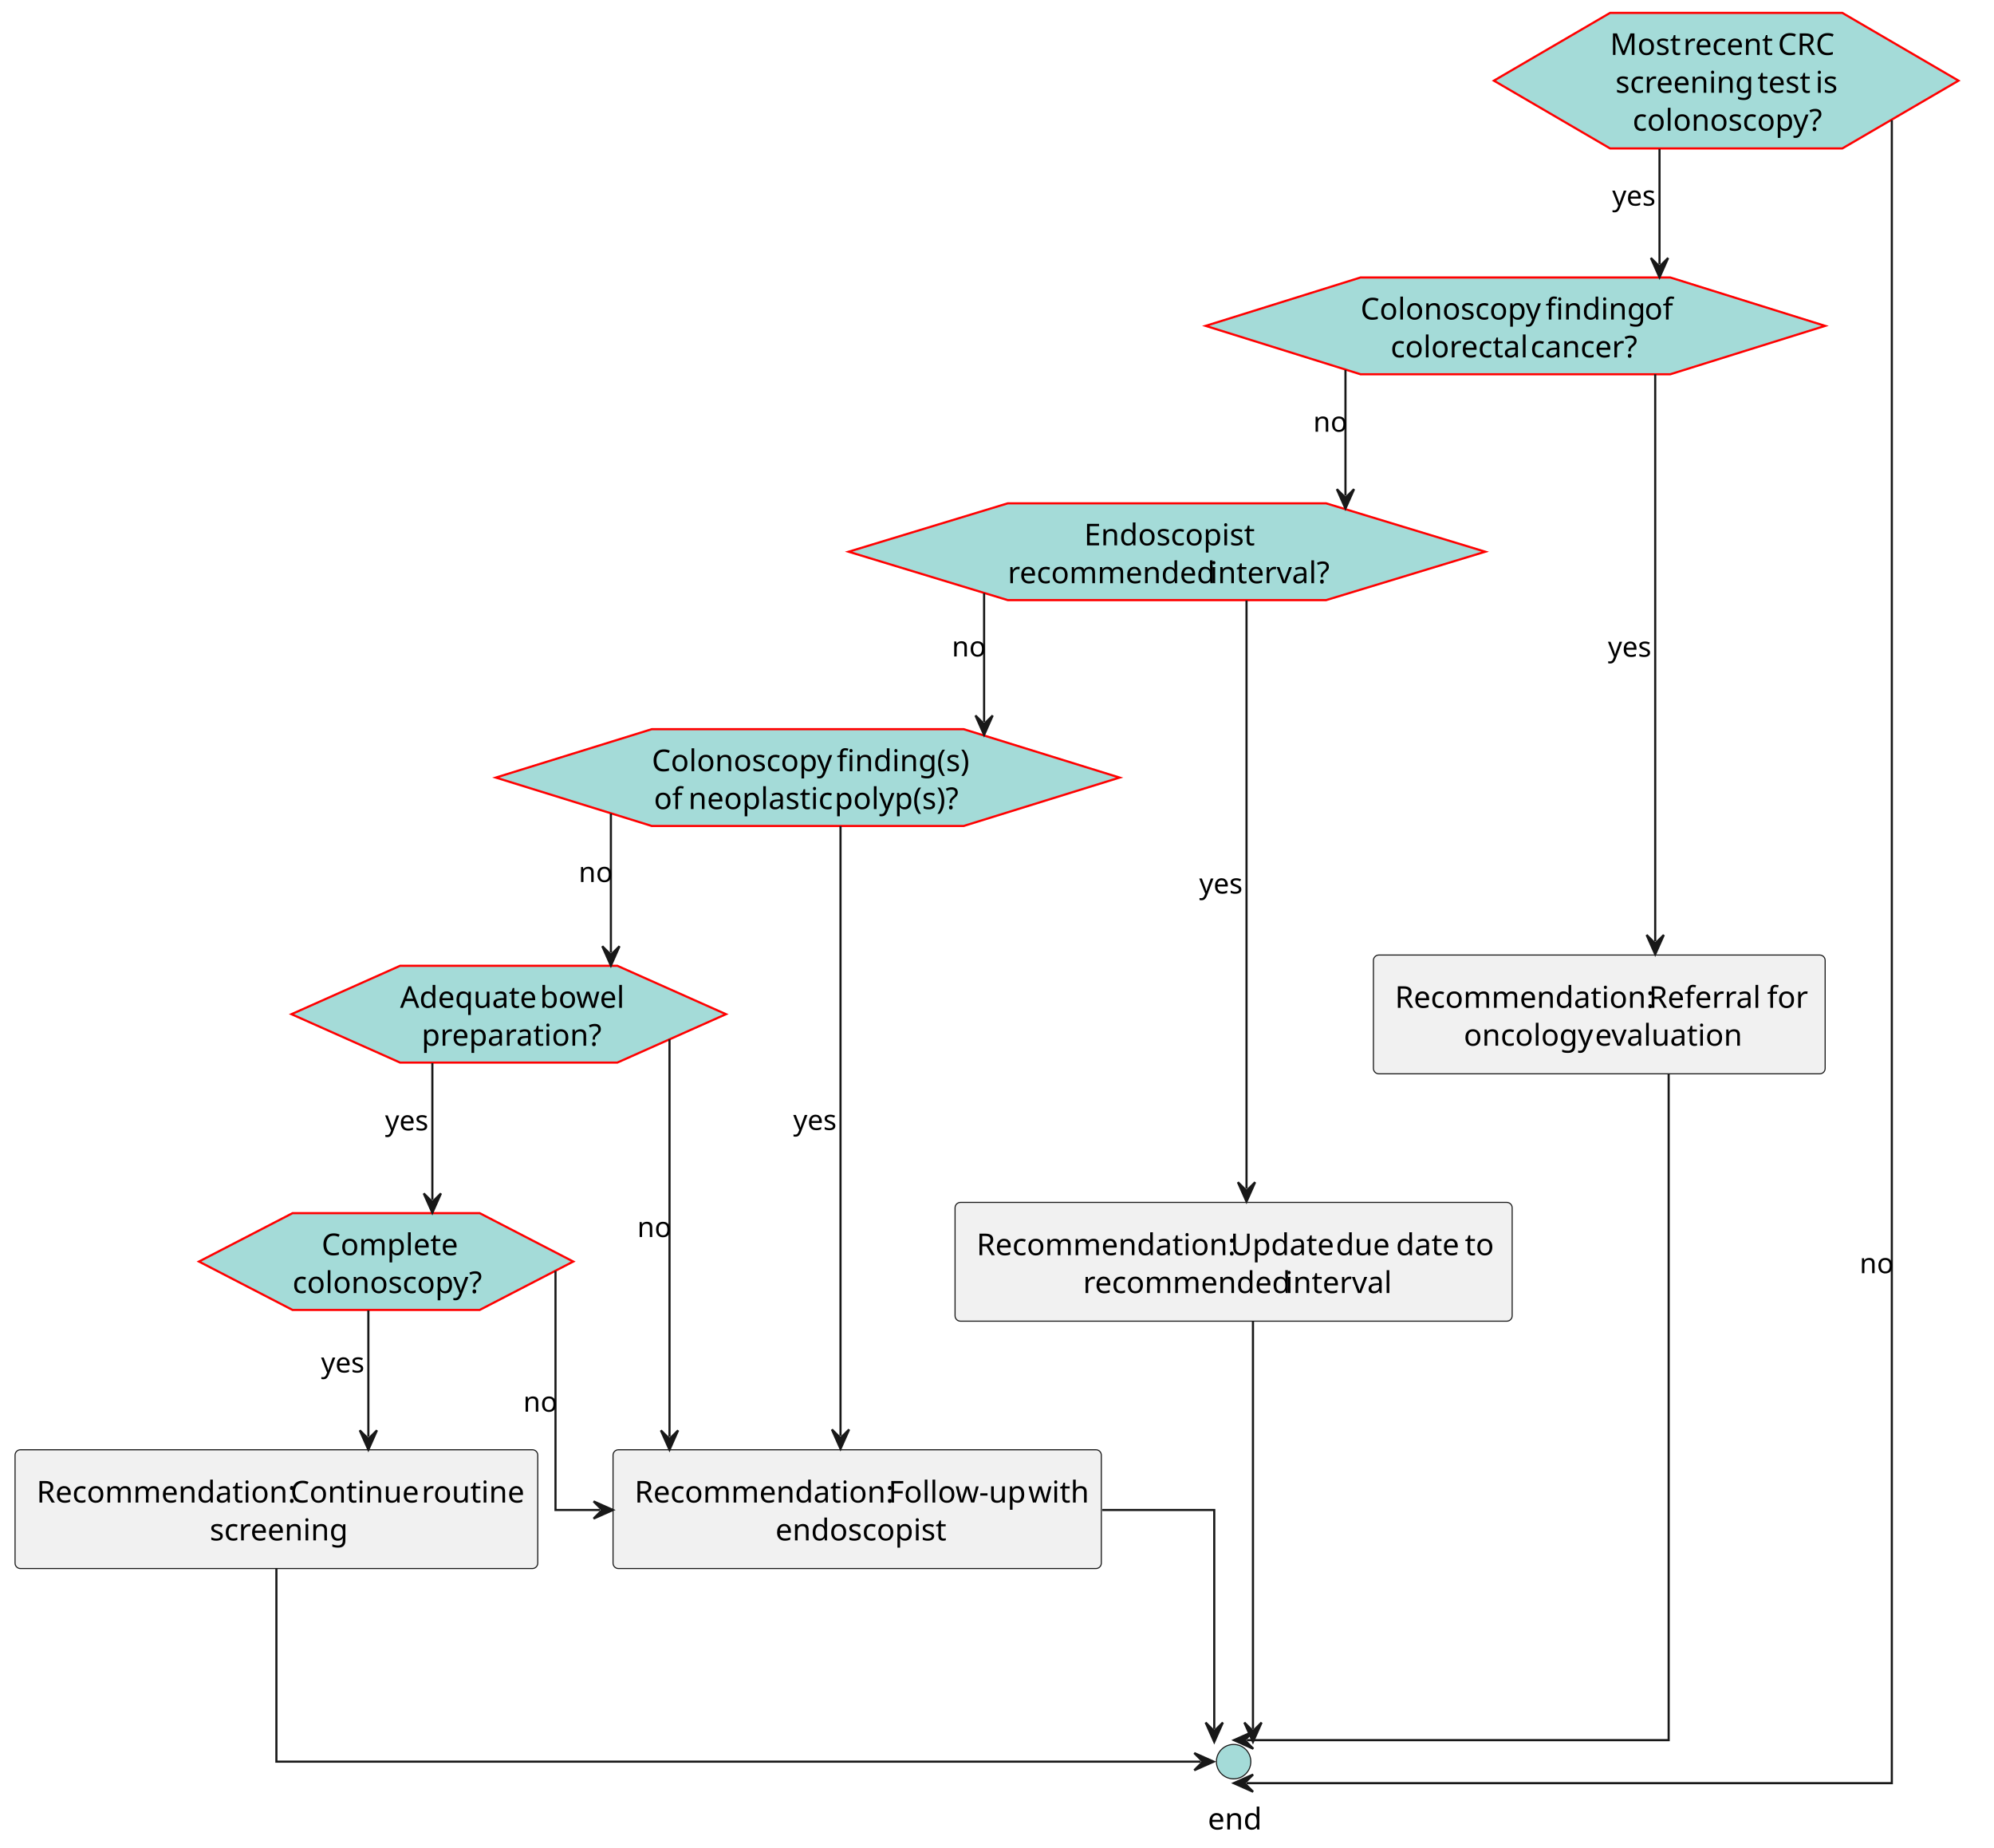
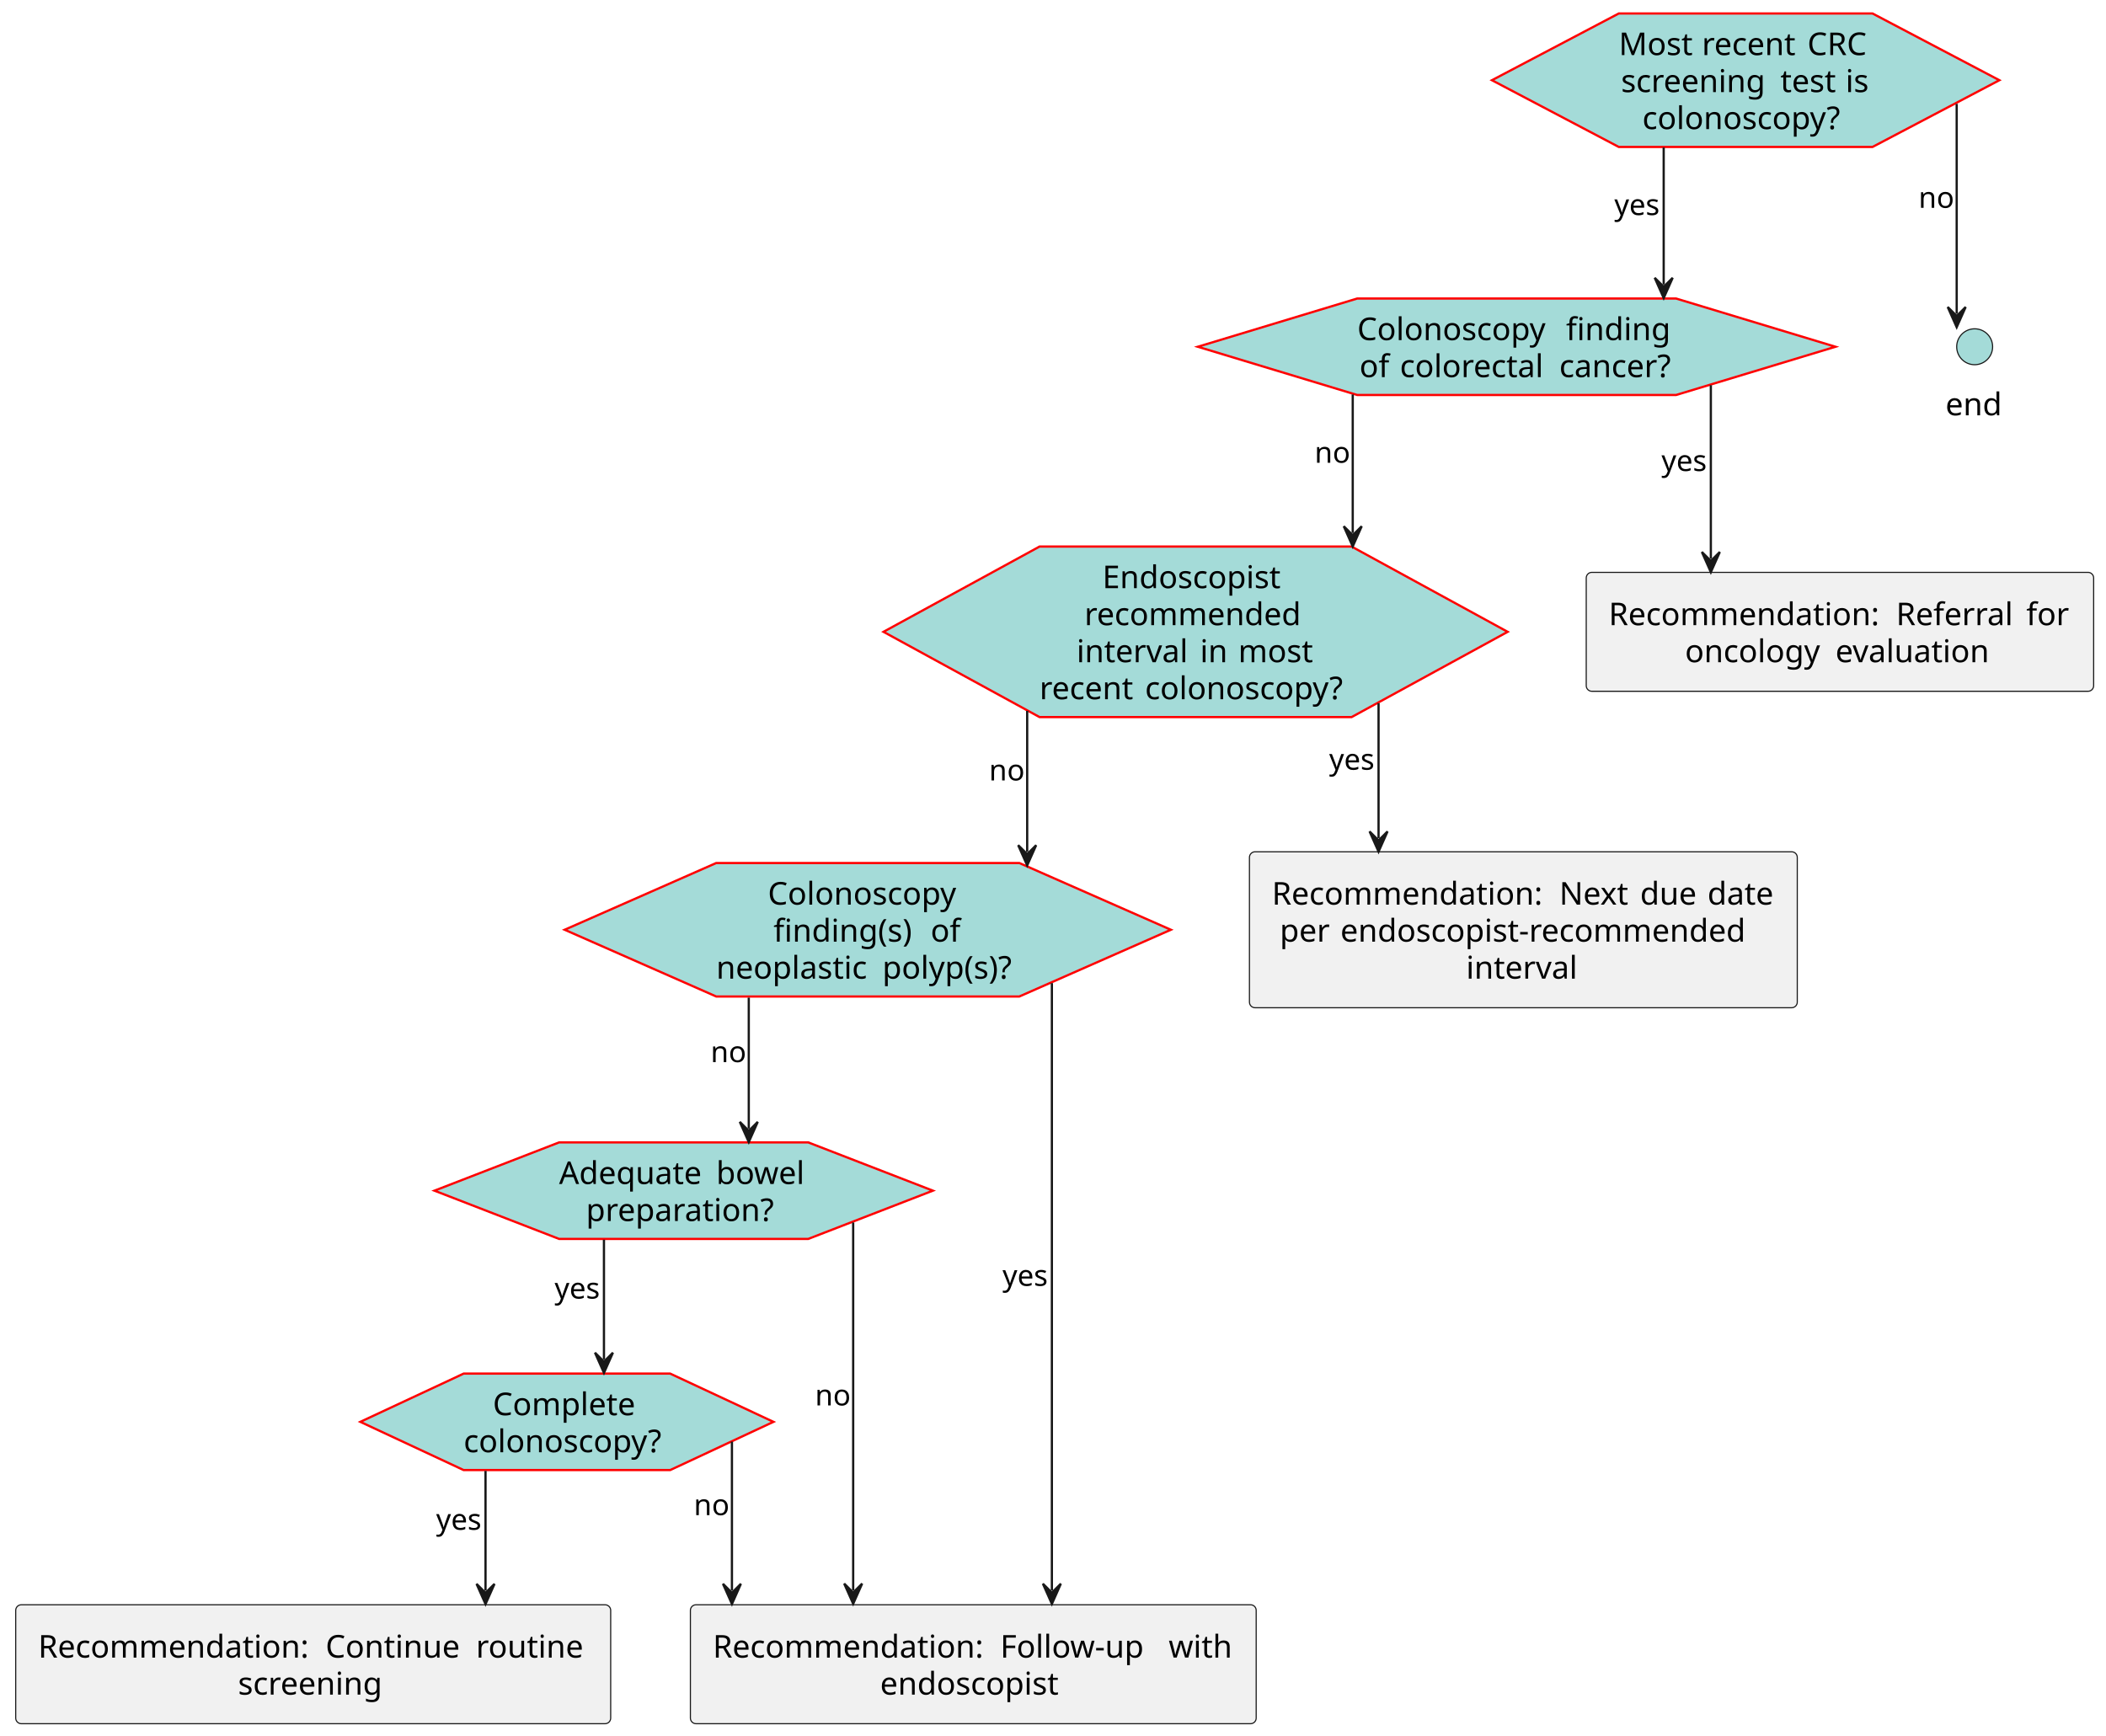
- <svg xmlns="http://www.w3.org/2000/svg" xmlns:xlink="http://www.w3.org/1999/xlink" contentStyleType="text/css" height="859px" preserveAspectRatio="none" style="width:927px;height:859px;background:#FFFFFF;" version="1.1" viewBox="0 0 927 859" width="927px" zoomAndPan="magnify">
+ <svg xmlns="http://www.w3.org/2000/svg" xmlns:xlink="http://www.w3.org/1999/xlink" contentStyleType="text/css" height="773px" preserveAspectRatio="none" style="width:938px;height:773px;background:#FFFFFF;" version="1.1" viewBox="0 0 938 773" width="938px" zoomAndPan="magnify">
  <defs />
  <g>
    <g id="elem_eve_lastTestColonoscopy">
      <a href="#eve-lastTestColonoscopy" target="_top" title="#eve-lastTestColonoscopy" xlink:actuate="onRequest" xlink:href="#eve-lastTestColonoscopy" xlink:show="new" xlink:title="#eve-lastTestColonoscopy" xlink:type="simple">
-         <polygon fill="#A4DBD8" points="910.5,37.5,856.5,6,748.5,6,694.5,37.5,748.5,69,856.5,69,910.5,37.5" style="stroke:#FF0000;stroke-width:1.0;" />
-         <text fill="#000000" font-family="sans-serif" font-size="14" lengthAdjust="spacing" textLength="30" x="748.5" y="25.533">Most</text>
-         <text fill="#000000" font-family="sans-serif" font-size="14" lengthAdjust="spacing" textLength="4" x="778.5" y="25.533"> </text>
-         <text fill="#000000" font-family="sans-serif" font-size="14" lengthAdjust="spacing" textLength="40" x="782.5" y="25.533">recent</text>
-         <text fill="#000000" font-family="sans-serif" font-size="14" lengthAdjust="spacing" textLength="4" x="822.5" y="25.533"> </text>
-         <text fill="#000000" font-family="sans-serif" font-size="14" lengthAdjust="spacing" textLength="30" x="826.5" y="25.533">CRC</text>
-         <text fill="#000000" font-family="sans-serif" font-size="14" lengthAdjust="spacing" textLength="62" x="751" y="43.143">screening</text>
-         <text fill="#000000" font-family="sans-serif" font-size="14" lengthAdjust="spacing" textLength="4" x="813" y="43.143"> </text>
-         <text fill="#000000" font-family="sans-serif" font-size="14" lengthAdjust="spacing" textLength="23" x="817" y="43.143">test</text>
-         <text fill="#000000" font-family="sans-serif" font-size="14" lengthAdjust="spacing" textLength="4" x="840" y="43.143"> </text>
-         <text fill="#000000" font-family="sans-serif" font-size="14" lengthAdjust="spacing" textLength="10" x="844" y="43.143">is</text>
-         <text fill="#000000" font-family="sans-serif" font-size="14" lengthAdjust="spacing" textLength="87" x="759" y="60.752">colonoscopy?</text>
+         <polygon fill="#A4DBD8" points="890.5,35.73,834,6,721,6,664.5,35.73,721,65.46,834,65.46,890.5,35.73" style="stroke:#FF0000;stroke-width:1.0;" />
+         <text fill="#000000" font-family="sans-serif" font-size="14" lengthAdjust="spacing" textLength="33" x="721" y="24.535">Most</text>
+         <text fill="#000000" font-family="sans-serif" font-size="14" lengthAdjust="spacing" textLength="4" x="754" y="24.535"> </text>
+         <text fill="#000000" font-family="sans-serif" font-size="14" lengthAdjust="spacing" textLength="43" x="758" y="24.535">recent</text>
+         <text fill="#000000" font-family="sans-serif" font-size="14" lengthAdjust="spacing" textLength="4" x="801" y="24.535"> </text>
+         <text fill="#000000" font-family="sans-serif" font-size="14" lengthAdjust="spacing" textLength="29" x="805" y="24.535">CRC</text>
+         <text fill="#000000" font-family="sans-serif" font-size="14" lengthAdjust="spacing" textLength="67" x="722" y="41.023">screening</text>
+         <text fill="#000000" font-family="sans-serif" font-size="14" lengthAdjust="spacing" textLength="4" x="789" y="41.023"> </text>
+         <text fill="#000000" font-family="sans-serif" font-size="14" lengthAdjust="spacing" textLength="25" x="793" y="41.023">test</text>
+         <text fill="#000000" font-family="sans-serif" font-size="14" lengthAdjust="spacing" textLength="4" x="818" y="41.023"> </text>
+         <text fill="#000000" font-family="sans-serif" font-size="14" lengthAdjust="spacing" textLength="11" x="822" y="41.023">is</text>
+         <text fill="#000000" font-family="sans-serif" font-size="14" lengthAdjust="spacing" textLength="92" x="731.5" y="57.512">colonoscopy?</text>
      </a>
    </g>
    <g id="elem_eve_colonoscopyFindingCRC">
      <a href="#eve-colonoscopyFindingCRC" target="_top" title="#eve-colonoscopyFindingCRC" xlink:actuate="onRequest" xlink:href="#eve-colonoscopyFindingCRC" xlink:show="new" xlink:title="#eve-colonoscopyFindingCRC" xlink:type="simple">
-         <polygon fill="#A4DBD8" points="848.5,151.5,776.5,129,632.5,129,560.5,151.5,632.5,174,776.5,174,848.5,151.5" style="stroke:#FF0000;stroke-width:1.0;" />
-         <text fill="#000000" font-family="sans-serif" font-size="14" lengthAdjust="spacing" textLength="82" x="632.5" y="148.533">Colonoscopy</text>
-         <text fill="#000000" font-family="sans-serif" font-size="14" lengthAdjust="spacing" textLength="4" x="714.5" y="148.533"> </text>
-         <text fill="#000000" font-family="sans-serif" font-size="14" lengthAdjust="spacing" textLength="42" x="718.5" y="148.533">finding</text>
-         <text fill="#000000" font-family="sans-serif" font-size="14" lengthAdjust="spacing" textLength="4" x="760.5" y="148.533"> </text>
-         <text fill="#000000" font-family="sans-serif" font-size="14" lengthAdjust="spacing" textLength="12" x="764.5" y="148.533">of</text>
-         <text fill="#000000" font-family="sans-serif" font-size="14" lengthAdjust="spacing" textLength="61" x="646.5" y="166.143">colorectal</text>
-         <text fill="#000000" font-family="sans-serif" font-size="14" lengthAdjust="spacing" textLength="4" x="707.5" y="166.143"> </text>
-         <text fill="#000000" font-family="sans-serif" font-size="14" lengthAdjust="spacing" textLength="51" x="711.5" y="166.143">cancer?</text>
+         <polygon fill="#A4DBD8" points="817.5,154.46,746.5,132.97,604.5,132.97,533.5,154.46,604.5,175.95,746.5,175.95,817.5,154.46" style="stroke:#FF0000;stroke-width:1.0;" />
+         <text fill="#000000" font-family="sans-serif" font-size="14" lengthAdjust="spacing" textLength="89" x="604.5" y="151.505">Colonoscopy</text>
+         <text fill="#000000" font-family="sans-serif" font-size="14" lengthAdjust="spacing" textLength="4" x="693.5" y="151.505"> </text>
+         <text fill="#000000" font-family="sans-serif" font-size="14" lengthAdjust="spacing" textLength="49" x="697.5" y="151.505">finding</text>
+         <text fill="#000000" font-family="sans-serif" font-size="14" lengthAdjust="spacing" textLength="14" x="605.5" y="167.993">of</text>
+         <text fill="#000000" font-family="sans-serif" font-size="14" lengthAdjust="spacing" textLength="4" x="619.5" y="167.993"> </text>
+         <text fill="#000000" font-family="sans-serif" font-size="14" lengthAdjust="spacing" textLength="67" x="623.5" y="167.993">colorectal</text>
+         <text fill="#000000" font-family="sans-serif" font-size="14" lengthAdjust="spacing" textLength="4" x="690.5" y="167.993"> </text>
+         <text fill="#000000" font-family="sans-serif" font-size="14" lengthAdjust="spacing" textLength="51" x="694.5" y="167.993">cancer?</text>
      </a>
    </g>
    <g id="elem_eve_recommendedInterval">
      <a href="#eve-recommendedInterval" target="_top" title="#eve-recommendedInterval" xlink:actuate="onRequest" xlink:href="#eve-recommendedInterval" xlink:show="new" xlink:title="#eve-recommendedInterval" xlink:type="simple">
-         <polygon fill="#A4DBD8" points="690.5,256.5,616.5,234,468.5,234,394.5,256.5,468.5,279,616.5,279,690.5,256.5" style="stroke:#FF0000;stroke-width:1.0;" />
-         <text fill="#000000" font-family="sans-serif" font-size="14" lengthAdjust="spacing" textLength="77" x="504" y="253.533">Endoscopist</text>
-         <text fill="#000000" font-family="sans-serif" font-size="14" lengthAdjust="spacing" textLength="90" x="468.5" y="271.143">recommended</text>
-         <text fill="#000000" font-family="sans-serif" font-size="14" lengthAdjust="spacing" textLength="4" x="558.5" y="271.143"> </text>
-         <text fill="#000000" font-family="sans-serif" font-size="14" lengthAdjust="spacing" textLength="54" x="562.5" y="271.143">interval?</text>
+         <polygon fill="#A4DBD8" points="671.5,281.44,602,243.46,463,243.46,393.5,281.44,463,319.42,602,319.42,671.5,281.44" style="stroke:#FF0000;stroke-width:1.0;" />
+         <text fill="#000000" font-family="sans-serif" font-size="14" lengthAdjust="spacing" textLength="83" x="491" y="261.995">Endoscopist</text>
+         <text fill="#000000" font-family="sans-serif" font-size="14" lengthAdjust="spacing" textLength="99" x="483" y="278.483">recommended</text>
+         <text fill="#000000" font-family="sans-serif" font-size="14" lengthAdjust="spacing" textLength="51" x="479.5" y="294.972">interval</text>
+         <text fill="#000000" font-family="sans-serif" font-size="14" lengthAdjust="spacing" textLength="4" x="530.5" y="294.972"> </text>
+         <text fill="#000000" font-family="sans-serif" font-size="14" lengthAdjust="spacing" textLength="13" x="534.5" y="294.972">in</text>
+         <text fill="#000000" font-family="sans-serif" font-size="14" lengthAdjust="spacing" textLength="4" x="547.5" y="294.972"> </text>
+         <text fill="#000000" font-family="sans-serif" font-size="14" lengthAdjust="spacing" textLength="34" x="551.5" y="294.972">most</text>
+         <text fill="#000000" font-family="sans-serif" font-size="14" lengthAdjust="spacing" textLength="43" x="463" y="311.46">recent</text>
+         <text fill="#000000" font-family="sans-serif" font-size="14" lengthAdjust="spacing" textLength="4" x="506" y="311.46"> </text>
+         <text fill="#000000" font-family="sans-serif" font-size="14" lengthAdjust="spacing" textLength="92" x="510" y="311.46">colonoscopy?</text>
      </a>
    </g>
    <g id="elem_eve_colonoscopyFindingPolyps">
      <a href="#eve-colonoscopyFindingPolyps" target="_top" title="#eve-colonoscopyFindingPolyps" xlink:actuate="onRequest" xlink:href="#eve-colonoscopyFindingPolyps" xlink:show="new" xlink:title="#eve-colonoscopyFindingPolyps" xlink:type="simple">
-         <polygon fill="#A4DBD8" points="520.5,361.5,448,339,303,339,230.5,361.5,303,384,448,384,520.5,361.5" style="stroke:#FF0000;stroke-width:1.0;" />
-         <text fill="#000000" font-family="sans-serif" font-size="14" lengthAdjust="spacing" textLength="82" x="303" y="358.533">Colonoscopy</text>
-         <text fill="#000000" font-family="sans-serif" font-size="14" lengthAdjust="spacing" textLength="4" x="385" y="358.533"> </text>
-         <text fill="#000000" font-family="sans-serif" font-size="14" lengthAdjust="spacing" textLength="59" x="389" y="358.533">finding(s)</text>
-         <text fill="#000000" font-family="sans-serif" font-size="14" lengthAdjust="spacing" textLength="12" x="304" y="376.143">of</text>
-         <text fill="#000000" font-family="sans-serif" font-size="14" lengthAdjust="spacing" textLength="4" x="316" y="376.143"> </text>
-         <text fill="#000000" font-family="sans-serif" font-size="14" lengthAdjust="spacing" textLength="64" x="320" y="376.143">neoplastic</text>
-         <text fill="#000000" font-family="sans-serif" font-size="14" lengthAdjust="spacing" textLength="4" x="384" y="376.143"> </text>
-         <text fill="#000000" font-family="sans-serif" font-size="14" lengthAdjust="spacing" textLength="59" x="388" y="376.143">polyp(s)?</text>
+         <polygon fill="#A4DBD8" points="521.5,414.15,454,384.42,319,384.42,251.5,414.15,319,443.88,454,443.88,521.5,414.15" style="stroke:#FF0000;stroke-width:1.0;" />
+         <text fill="#000000" font-family="sans-serif" font-size="14" lengthAdjust="spacing" textLength="89" x="342" y="402.955">Colonoscopy</text>
+         <text fill="#000000" font-family="sans-serif" font-size="14" lengthAdjust="spacing" textLength="66" x="344.5" y="419.443">finding(s)</text>
+         <text fill="#000000" font-family="sans-serif" font-size="14" lengthAdjust="spacing" textLength="4" x="410.5" y="419.443"> </text>
+         <text fill="#000000" font-family="sans-serif" font-size="14" lengthAdjust="spacing" textLength="14" x="414.5" y="419.443">of</text>
+         <text fill="#000000" font-family="sans-serif" font-size="14" lengthAdjust="spacing" textLength="70" x="319" y="435.932">neoplastic</text>
+         <text fill="#000000" font-family="sans-serif" font-size="14" lengthAdjust="spacing" textLength="4" x="389" y="435.932"> </text>
+         <text fill="#000000" font-family="sans-serif" font-size="14" lengthAdjust="spacing" textLength="61" x="393" y="435.932">polyp(s)?</text>
      </a>
    </g>
    <g id="elem_eve_adequateBowelPrep">
      <a href="#eve-adequateBowelPrep" target="_top" title="#eve-adequateBowelPrep" xlink:actuate="onRequest" xlink:href="#eve-adequateBowelPrep" xlink:show="new" xlink:title="#eve-adequateBowelPrep" xlink:type="simple">
-         <polygon fill="#A4DBD8" points="337.5,471.5,287,449,186,449,135.5,471.5,186,494,287,494,337.5,471.5" style="stroke:#FF0000;stroke-width:1.0;" />
-         <text fill="#000000" font-family="sans-serif" font-size="14" lengthAdjust="spacing" textLength="61" x="186" y="468.533">Adequate</text>
-         <text fill="#000000" font-family="sans-serif" font-size="14" lengthAdjust="spacing" textLength="4" x="247" y="468.533"> </text>
-         <text fill="#000000" font-family="sans-serif" font-size="14" lengthAdjust="spacing" textLength="36" x="251" y="468.533">bowel</text>
-         <text fill="#000000" font-family="sans-serif" font-size="14" lengthAdjust="spacing" textLength="81" x="196" y="486.143">preparation?</text>
+         <polygon fill="#A4DBD8" points="415.5,530.37,360,508.88,249,508.88,193.5,530.37,249,551.86,360,551.86,415.5,530.37" style="stroke:#FF0000;stroke-width:1.0;" />
+         <text fill="#000000" font-family="sans-serif" font-size="14" lengthAdjust="spacing" textLength="66" x="249" y="527.415">Adequate</text>
+         <text fill="#000000" font-family="sans-serif" font-size="14" lengthAdjust="spacing" textLength="4" x="315" y="527.415"> </text>
+         <text fill="#000000" font-family="sans-serif" font-size="14" lengthAdjust="spacing" textLength="41" x="319" y="527.415">bowel</text>
+         <text fill="#000000" font-family="sans-serif" font-size="14" lengthAdjust="spacing" textLength="87" x="261" y="543.903">preparation?</text>
      </a>
    </g>
    <g id="elem_eve_cecalIntubation">
      <a href="#eve-cecalIntubation" target="_top" title="#eve-cecalIntubation" xlink:actuate="onRequest" xlink:href="#eve-cecalIntubation" xlink:show="new" xlink:title="#eve-cecalIntubation" xlink:type="simple">
-         <polygon fill="#A4DBD8" points="266.5,586.5,223,564,136,564,92.5,586.5,136,609,223,609,266.5,586.5" style="stroke:#FF0000;stroke-width:1.0;" />
-         <text fill="#000000" font-family="sans-serif" font-size="14" lengthAdjust="spacing" textLength="60" x="149.5" y="583.533">Complete</text>
-         <text fill="#000000" font-family="sans-serif" font-size="14" lengthAdjust="spacing" textLength="87" x="136" y="601.143">colonoscopy?</text>
+         <polygon fill="#A4DBD8" points="344.5,633.35,298.5,611.86,206.5,611.86,160.5,633.35,206.5,654.83,298.5,654.83,344.5,633.35" style="stroke:#FF0000;stroke-width:1.0;" />
+         <text fill="#000000" font-family="sans-serif" font-size="14" lengthAdjust="spacing" textLength="66" x="219.5" y="630.395">Complete</text>
+         <text fill="#000000" font-family="sans-serif" font-size="14" lengthAdjust="spacing" textLength="92" x="206.5" y="646.883">colonoscopy?</text>
+       </a>
+     </g>
+     <g id="elem_end_1">
+       <ellipse cx="879.5" cy="154.46" fill="#A4DBD8" rx="8" ry="8" style="stroke:#181818;stroke-width:0.5;" />
+       <text fill="#000000" font-family="sans-serif" font-size="14" lengthAdjust="spacing" textLength="26" x="866.5" y="184.995">end</text>
+     </g>
+     <g id="elem_act_oncologyReferral">
+       <a href="#act-oncologyReferral" target="_top" title="#act-oncologyReferral" xlink:actuate="onRequest" xlink:href="#act-oncologyReferral" xlink:show="new" xlink:title="#act-oncologyReferral" xlink:type="simple">
+         <rect fill="#F1F1F1" height="52.977" rx="2.5" ry="2.5" style="stroke:#181818;stroke-width:0.5;" width="226" x="706.5" y="254.95" />
+         <text fill="#000000" font-family="sans-serif" font-size="14" lengthAdjust="spacing" textLength="124" x="716.5" y="278.485">Recommendation:</text>
+         <text fill="#000000" font-family="sans-serif" font-size="14" lengthAdjust="spacing" textLength="4" x="840.5" y="278.485"> </text>
+         <text fill="#000000" font-family="sans-serif" font-size="14" lengthAdjust="spacing" textLength="54" x="844.5" y="278.485">Referral</text>
+         <text fill="#000000" font-family="sans-serif" font-size="14" lengthAdjust="spacing" textLength="4" x="898.5" y="278.485"> </text>
+         <text fill="#000000" font-family="sans-serif" font-size="14" lengthAdjust="spacing" textLength="20" x="902.5" y="278.485">for</text>
+         <text fill="#000000" font-family="sans-serif" font-size="14" lengthAdjust="spacing" textLength="63" x="750.5" y="294.973">oncology</text>
+         <text fill="#000000" font-family="sans-serif" font-size="14" lengthAdjust="spacing" textLength="4" x="813.5" y="294.973"> </text>
+         <text fill="#000000" font-family="sans-serif" font-size="14" lengthAdjust="spacing" textLength="71" x="817.5" y="294.973">evaluation</text>
      </a>
    </g>
    <g id="elem_act_updateDueDatePerInterval">
      <a href="#act-updateDueDatePerInterval" target="_top" title="#act-updateDueDatePerInterval" xlink:actuate="onRequest" xlink:href="#act-updateDueDatePerInterval" xlink:show="new" xlink:title="#act-updateDueDatePerInterval" xlink:type="simple">
-         <rect fill="#F1F1F1" height="55.219" rx="2.5" ry="2.5" style="stroke:#181818;stroke-width:0.5;" width="259" x="444" y="559" />
-         <text fill="#000000" font-family="sans-serif" font-size="14" lengthAdjust="spacing" textLength="114" x="454" y="583.533">Recommendation:</text>
-         <text fill="#000000" font-family="sans-serif" font-size="14" lengthAdjust="spacing" textLength="4" x="568" y="583.533"> </text>
-         <text fill="#000000" font-family="sans-serif" font-size="14" lengthAdjust="spacing" textLength="45" x="572" y="583.533">Update</text>
-         <text fill="#000000" font-family="sans-serif" font-size="14" lengthAdjust="spacing" textLength="4" x="617" y="583.533"> </text>
-         <text fill="#000000" font-family="sans-serif" font-size="14" lengthAdjust="spacing" textLength="24" x="621" y="583.533">due</text>
-         <text fill="#000000" font-family="sans-serif" font-size="14" lengthAdjust="spacing" textLength="4" x="645" y="583.533"> </text>
-         <text fill="#000000" font-family="sans-serif" font-size="14" lengthAdjust="spacing" textLength="28" x="649" y="583.533">date</text>
-         <text fill="#000000" font-family="sans-serif" font-size="14" lengthAdjust="spacing" textLength="4" x="677" y="583.533"> </text>
-         <text fill="#000000" font-family="sans-serif" font-size="14" lengthAdjust="spacing" textLength="12" x="681" y="583.533">to</text>
-         <text fill="#000000" font-family="sans-serif" font-size="14" lengthAdjust="spacing" textLength="90" x="503.5" y="601.143">recommended</text>
-         <text fill="#000000" font-family="sans-serif" font-size="14" lengthAdjust="spacing" textLength="4" x="593.5" y="601.143"> </text>
-         <text fill="#000000" font-family="sans-serif" font-size="14" lengthAdjust="spacing" textLength="46" x="597.5" y="601.143">interval</text>
+         <rect fill="#F1F1F1" height="69.465" rx="2.5" ry="2.5" style="stroke:#181818;stroke-width:0.5;" width="244" x="556.5" y="379.42" />
+         <text fill="#000000" font-family="sans-serif" font-size="14" lengthAdjust="spacing" textLength="124" x="566.5" y="402.955">Recommendation:</text>
+         <text fill="#000000" font-family="sans-serif" font-size="14" lengthAdjust="spacing" textLength="4" x="690.5" y="402.955"> </text>
+         <text fill="#000000" font-family="sans-serif" font-size="14" lengthAdjust="spacing" textLength="32" x="694.5" y="402.955">Next</text>
+         <text fill="#000000" font-family="sans-serif" font-size="14" lengthAdjust="spacing" textLength="4" x="726.5" y="402.955"> </text>
+         <text fill="#000000" font-family="sans-serif" font-size="14" lengthAdjust="spacing" textLength="26" x="730.5" y="402.955">due</text>
+         <text fill="#000000" font-family="sans-serif" font-size="14" lengthAdjust="spacing" textLength="4" x="756.5" y="402.955"> </text>
+         <text fill="#000000" font-family="sans-serif" font-size="14" lengthAdjust="spacing" textLength="30" x="760.5" y="402.955">date</text>
+         <text fill="#000000" font-family="sans-serif" font-size="14" lengthAdjust="spacing" textLength="23" x="570" y="419.443">per</text>
+         <text fill="#000000" font-family="sans-serif" font-size="14" lengthAdjust="spacing" textLength="4" x="593" y="419.443"> </text>
+         <text fill="#000000" font-family="sans-serif" font-size="14" lengthAdjust="spacing" textLength="190" x="597" y="419.443">endoscopist-recommended</text>
+         <text fill="#000000" font-family="sans-serif" font-size="14" lengthAdjust="spacing" textLength="51" x="653" y="435.932">interval</text>
+       </a>
+     </g>
+     <g id="elem_act_followUpColonoscopist">
+       <a href="#act-followUpColonoscopist" target="_top" title="#act-followUpColonoscopist" xlink:actuate="onRequest" xlink:href="#act-followUpColonoscopist" xlink:show="new" xlink:title="#act-followUpColonoscopist" xlink:type="simple">
+         <rect fill="#F1F1F1" height="52.977" rx="2.5" ry="2.5" style="stroke:#181818;stroke-width:0.5;" width="252" x="307.5" y="714.83" />
+         <text fill="#000000" font-family="sans-serif" font-size="14" lengthAdjust="spacing" textLength="124" x="317.5" y="738.365">Recommendation:</text>
+         <text fill="#000000" font-family="sans-serif" font-size="14" lengthAdjust="spacing" textLength="4" x="441.5" y="738.365"> </text>
+         <text fill="#000000" font-family="sans-serif" font-size="14" lengthAdjust="spacing" textLength="71" x="445.5" y="738.365">Follow-up</text>
+         <text fill="#000000" font-family="sans-serif" font-size="14" lengthAdjust="spacing" textLength="4" x="516.5" y="738.365"> </text>
+         <text fill="#000000" font-family="sans-serif" font-size="14" lengthAdjust="spacing" textLength="29" x="520.5" y="738.365">with</text>
+         <text fill="#000000" font-family="sans-serif" font-size="14" lengthAdjust="spacing" textLength="83" x="392" y="754.853">endoscopist</text>
      </a>
    </g>
    <g id="elem_act_continueRoutineScreening">
      <a href="#act-continueRoutineScreening" target="_top" title="#act-continueRoutineScreening" xlink:actuate="onRequest" xlink:href="#act-continueRoutineScreening" xlink:show="new" xlink:title="#act-continueRoutineScreening" xlink:type="simple">
-         <rect fill="#F1F1F1" height="55.219" rx="2.5" ry="2.5" style="stroke:#181818;stroke-width:0.5;" width="243" x="7" y="674" />
-         <text fill="#000000" font-family="sans-serif" font-size="14" lengthAdjust="spacing" textLength="114" x="17" y="698.533">Recommendation:</text>
-         <text fill="#000000" font-family="sans-serif" font-size="14" lengthAdjust="spacing" textLength="4" x="131" y="698.533"> </text>
-         <text fill="#000000" font-family="sans-serif" font-size="14" lengthAdjust="spacing" textLength="57" x="135" y="698.533">Continue</text>
-         <text fill="#000000" font-family="sans-serif" font-size="14" lengthAdjust="spacing" textLength="4" x="192" y="698.533"> </text>
-         <text fill="#000000" font-family="sans-serif" font-size="14" lengthAdjust="spacing" textLength="44" x="196" y="698.533">routine</text>
-         <text fill="#000000" font-family="sans-serif" font-size="14" lengthAdjust="spacing" textLength="62" x="97.5" y="716.143">screening</text>
+         <rect fill="#F1F1F1" height="52.977" rx="2.5" ry="2.5" style="stroke:#181818;stroke-width:0.5;" width="265" x="7" y="714.83" />
+         <text fill="#000000" font-family="sans-serif" font-size="14" lengthAdjust="spacing" textLength="124" x="17" y="738.365">Recommendation:</text>
+         <text fill="#000000" font-family="sans-serif" font-size="14" lengthAdjust="spacing" textLength="4" x="141" y="738.365"> </text>
+         <text fill="#000000" font-family="sans-serif" font-size="14" lengthAdjust="spacing" textLength="63" x="145" y="738.365">Continue</text>
+         <text fill="#000000" font-family="sans-serif" font-size="14" lengthAdjust="spacing" textLength="4" x="208" y="738.365"> </text>
+         <text fill="#000000" font-family="sans-serif" font-size="14" lengthAdjust="spacing" textLength="50" x="212" y="738.365">routine</text>
+         <text fill="#000000" font-family="sans-serif" font-size="14" lengthAdjust="spacing" textLength="67" x="106" y="754.853">screening</text>
      </a>
    </g>
-     <g id="elem_act_oncologyReferral">
-       <a href="#act-oncologyReferral" target="_top" title="#act-oncologyReferral" xlink:actuate="onRequest" xlink:href="#act-oncologyReferral" xlink:show="new" xlink:title="#act-oncologyReferral" xlink:type="simple">
-         <rect fill="#F1F1F1" height="55.219" rx="2.5" ry="2.5" style="stroke:#181818;stroke-width:0.5;" width="210" x="638.5" y="444" />
-         <text fill="#000000" font-family="sans-serif" font-size="14" lengthAdjust="spacing" textLength="114" x="648.5" y="468.533">Recommendation:</text>
-         <text fill="#000000" font-family="sans-serif" font-size="14" lengthAdjust="spacing" textLength="4" x="762.5" y="468.533"> </text>
-         <text fill="#000000" font-family="sans-serif" font-size="14" lengthAdjust="spacing" textLength="51" x="766.5" y="468.533">Referral</text>
-         <text fill="#000000" font-family="sans-serif" font-size="14" lengthAdjust="spacing" textLength="4" x="817.5" y="468.533"> </text>
-         <text fill="#000000" font-family="sans-serif" font-size="14" lengthAdjust="spacing" textLength="17" x="821.5" y="468.533">for</text>
-         <text fill="#000000" font-family="sans-serif" font-size="14" lengthAdjust="spacing" textLength="57" x="680.5" y="486.143">oncology</text>
-         <text fill="#000000" font-family="sans-serif" font-size="14" lengthAdjust="spacing" textLength="4" x="737.5" y="486.143"> </text>
-         <text fill="#000000" font-family="sans-serif" font-size="14" lengthAdjust="spacing" textLength="65" x="741.5" y="486.143">evaluation</text>
-       </a>
-     </g>
-     <g id="elem_act_followUpColonoscopist">
-       <a href="#act-followUpColonoscopist" target="_top" title="#act-followUpColonoscopist" xlink:actuate="onRequest" xlink:href="#act-followUpColonoscopist" xlink:show="new" xlink:title="#act-followUpColonoscopist" xlink:type="simple">
-         <rect fill="#F1F1F1" height="55.219" rx="2.5" ry="2.5" style="stroke:#181818;stroke-width:0.5;" width="227" x="285" y="674" />
-         <text fill="#000000" font-family="sans-serif" font-size="14" lengthAdjust="spacing" textLength="114" x="295" y="698.533">Recommendation:</text>
-         <text fill="#000000" font-family="sans-serif" font-size="14" lengthAdjust="spacing" textLength="4" x="409" y="698.533"> </text>
-         <text fill="#000000" font-family="sans-serif" font-size="14" lengthAdjust="spacing" textLength="61" x="413" y="698.533">Follow-up</text>
-         <text fill="#000000" font-family="sans-serif" font-size="14" lengthAdjust="spacing" textLength="4" x="474" y="698.533"> </text>
-         <text fill="#000000" font-family="sans-serif" font-size="14" lengthAdjust="spacing" textLength="24" x="478" y="698.533">with</text>
-         <text fill="#000000" font-family="sans-serif" font-size="14" lengthAdjust="spacing" textLength="76" x="360.5" y="716.143">endoscopist</text>
-       </a>
-     </g>
-     <g id="elem_end_1">
-       <ellipse cx="573.5" cy="819" fill="#A4DBD8" rx="8" ry="8" style="stroke:#181818;stroke-width:0.5;" />
-       <text fill="#000000" font-family="sans-serif" font-size="14" lengthAdjust="spacing" textLength="24" x="561.5" y="850.533">end</text>
-     </g>
    <g id="link_eve_lastTestColonoscopy_eve_colonoscopyFindingCRC">
-       <path d="M771.5,69.26 C771.5,88.23 771.5,105.88 771.5,122.94 " fill="none" id="eve_lastTestColonoscopy-to-eve_colonoscopyFindingCRC" style="stroke:#181818;stroke-width:1.0;" />
-       <polygon fill="#181818" points="771.5,128.94,775.5,119.94,771.5,123.94,767.5,119.94,771.5,128.94" style="stroke:#181818;stroke-width:1.0;" />
-       <text fill="#000000" font-family="sans-serif" font-size="13" lengthAdjust="spacing" textLength="21" x="749.5" y="95.595">yes</text>
+       <path d="M741,65.69 C741,86.58 741,107.95 741,126.75 " fill="none" id="eve_lastTestColonoscopy-to-eve_colonoscopyFindingCRC" style="stroke:#181818;stroke-width:1.0;" />
+       <polygon fill="#181818" points="741,132.75,745,123.75,741,127.75,737,123.75,741,132.75" style="stroke:#181818;stroke-width:1.0;" />
+       <text fill="#000000" font-family="sans-serif" font-size="13" lengthAdjust="spacing" textLength="21" x="719" y="95.788">yes</text>
    </g>
    <g id="link_eve_lastTestColonoscopy_end_1">
-       <path d="M879.5,55.9 C879.5,174.74 879.5,829 879.5,829 C879.5,829 584.26,829 579.56,829 " fill="none" id="eve_lastTestColonoscopy-to-end_1" style="stroke:#181818;stroke-width:1.0;" />
-       <polygon fill="#181818" points="573.56,829,582.56,833,578.56,829,582.56,825,573.56,829" style="stroke:#181818;stroke-width:1.0;" />
-       <text fill="#000000" font-family="sans-serif" font-size="13" lengthAdjust="spacing" textLength="14" x="864.5" y="591.915">no</text>
+       <path d="M871.5,46.27 C871.5,69.42 871.5,118.38 871.5,139.75 " fill="none" id="eve_lastTestColonoscopy-to-end_1" style="stroke:#181818;stroke-width:1.0;" />
+       <polygon fill="#181818" points="871.5,145.75,875.5,136.75,871.5,140.75,867.5,136.75,871.5,145.75" style="stroke:#181818;stroke-width:1.0;" />
+       <text fill="#000000" font-family="sans-serif" font-size="13" lengthAdjust="spacing" textLength="16" x="854.5" y="92.578">no</text>
    </g>
    <g id="link_eve_colonoscopyFindingCRC_act_oncologyReferral">
-       <path d="M769.5,174 C769.5,231.05 769.5,375.22 769.5,437.66 " fill="none" id="eve_colonoscopyFindingCRC-to-act_oncologyReferral" style="stroke:#181818;stroke-width:1.0;" />
-       <polygon fill="#181818" points="769.5,443.66,773.5,434.66,769.5,438.66,765.5,434.66,769.5,443.66" style="stroke:#181818;stroke-width:1.0;" />
-       <text fill="#000000" font-family="sans-serif" font-size="13" lengthAdjust="spacing" textLength="21" x="747.5" y="305.325">yes</text>
+       <path d="M762,171.59 C762,192.98 762,223.81 762,248.87 " fill="none" id="eve_colonoscopyFindingCRC-to-act_oncologyReferral" style="stroke:#181818;stroke-width:1.0;" />
+       <polygon fill="#181818" points="762,254.87,766,245.87,762,249.87,758,245.87,762,254.87" style="stroke:#181818;stroke-width:1.0;" />
+       <text fill="#000000" font-family="sans-serif" font-size="13" lengthAdjust="spacing" textLength="21" x="740" y="209.798">yes</text>
    </g>
    <g id="link_eve_colonoscopyFindingCRC_eve_recommendedInterval">
-       <path d="M625.5,171.99 C625.5,190.61 625.5,211.92 625.5,230.41 " fill="none" id="eve_colonoscopyFindingCRC-to-eve_recommendedInterval" style="stroke:#181818;stroke-width:1.0;" />
-       <polygon fill="#181818" points="625.5,236.41,629.5,227.41,625.5,231.41,621.5,227.41,625.5,236.41" style="stroke:#181818;stroke-width:1.0;" />
-       <text fill="#000000" font-family="sans-serif" font-size="13" lengthAdjust="spacing" textLength="14" x="610.5" y="200.695">no</text>
+       <path d="M602.5,175.72 C602.5,194.14 602.5,215.26 602.5,237.41 " fill="none" id="eve_colonoscopyFindingCRC-to-eve_recommendedInterval" style="stroke:#181818;stroke-width:1.0;" />
+       <polygon fill="#181818" points="602.5,243.41,606.5,234.41,602.5,238.41,598.5,234.41,602.5,243.41" style="stroke:#181818;stroke-width:1.0;" />
+       <text fill="#000000" font-family="sans-serif" font-size="13" lengthAdjust="spacing" textLength="16" x="585.5" y="206.128">no</text>
    </g>
    <g id="link_eve_recommendedInterval_act_updateDueDatePerInterval">
-       <path d="M579.5,279.18 C579.5,337.87 579.5,488.56 579.5,552.62 " fill="none" id="eve_recommendedInterval-to-act_updateDueDatePerInterval" style="stroke:#181818;stroke-width:1.0;" />
-       <polygon fill="#181818" points="579.5,558.62,583.5,549.62,579.5,553.62,575.5,549.62,579.5,558.62" style="stroke:#181818;stroke-width:1.0;" />
-       <text fill="#000000" font-family="sans-serif" font-size="13" lengthAdjust="spacing" textLength="21" x="557.5" y="415.395">yes</text>
+       <path d="M614,313.23 C614,333.16 614,352.88 614,373.36 " fill="none" id="eve_recommendedInterval-to-act_updateDueDatePerInterval" style="stroke:#181818;stroke-width:1.0;" />
+       <polygon fill="#181818" points="614,379.36,618,370.36,614,374.36,610,370.36,614,379.36" style="stroke:#181818;stroke-width:1.0;" />
+       <text fill="#000000" font-family="sans-serif" font-size="13" lengthAdjust="spacing" textLength="21" x="592" y="342.858">yes</text>
    </g>
    <g id="link_eve_recommendedInterval_eve_colonoscopyFindingPolyps">
-       <path d="M457.5,275.76 C457.5,294.47 457.5,316.74 457.5,335.65 " fill="none" id="eve_recommendedInterval-to-eve_colonoscopyFindingPolyps" style="stroke:#181818;stroke-width:1.0;" />
-       <polygon fill="#181818" points="457.5,341.65,461.5,332.65,457.5,336.65,453.5,332.65,457.5,341.65" style="stroke:#181818;stroke-width:1.0;" />
-       <text fill="#000000" font-family="sans-serif" font-size="13" lengthAdjust="spacing" textLength="14" x="442.5" y="305.195">no</text>
+       <path d="M457.5,316.65 C457.5,338.15 457.5,359.3 457.5,379.48 " fill="none" id="eve_recommendedInterval-to-eve_colonoscopyFindingPolyps" style="stroke:#181818;stroke-width:1.0;" />
+       <polygon fill="#181818" points="457.5,385.48,461.5,376.48,457.5,380.48,453.5,376.48,457.5,385.48" style="stroke:#181818;stroke-width:1.0;" />
+       <text fill="#000000" font-family="sans-serif" font-size="13" lengthAdjust="spacing" textLength="16" x="440.5" y="347.638">no</text>
    </g>
    <g id="link_eve_colonoscopyFindingPolyps_act_followUpColonoscopist">
-       <path d="M390.75,384.07 C390.75,444.14 390.75,601.79 390.75,667.57 " fill="none" id="eve_colonoscopyFindingPolyps-to-act_followUpColonoscopist" style="stroke:#181818;stroke-width:1.0;" />
-       <polygon fill="#181818" points="390.75,673.57,394.75,664.57,390.75,668.57,386.75,664.57,390.75,673.57" style="stroke:#181818;stroke-width:1.0;" />
-       <text fill="#000000" font-family="sans-serif" font-size="13" lengthAdjust="spacing" textLength="21" x="368.75" y="525.315">yes</text>
+       <path d="M468.5,437.94 C468.5,497.35 468.5,645.89 468.5,708.45 " fill="none" id="eve_colonoscopyFindingPolyps-to-act_followUpColonoscopist" style="stroke:#181818;stroke-width:1.0;" />
+       <polygon fill="#181818" points="468.5,714.45,472.5,705.45,468.5,709.45,464.5,705.45,468.5,714.45" style="stroke:#181818;stroke-width:1.0;" />
+       <text fill="#000000" font-family="sans-serif" font-size="13" lengthAdjust="spacing" textLength="21" x="446.5" y="572.768">yes</text>
    </g>
    <g id="link_eve_colonoscopyFindingPolyps_eve_adequateBowelPrep">
-       <path d="M284,378.21 C284,397.08 284,421.89 284,442.9 " fill="none" id="eve_colonoscopyFindingPolyps-to-eve_adequateBowelPrep" style="stroke:#181818;stroke-width:1.0;" />
-       <polygon fill="#181818" points="284,448.9,288,439.9,284,443.9,280,439.9,284,448.9" style="stroke:#181818;stroke-width:1.0;" />
-       <text fill="#000000" font-family="sans-serif" font-size="13" lengthAdjust="spacing" textLength="14" x="269" y="410.045">no</text>
+       <path d="M333.5,444.38 C333.5,464.56 333.5,484.61 333.5,502.73 " fill="none" id="eve_colonoscopyFindingPolyps-to-eve_adequateBowelPrep" style="stroke:#181818;stroke-width:1.0;" />
+       <polygon fill="#181818" points="333.5,508.73,337.5,499.73,333.5,503.73,329.5,499.73,333.5,508.73" style="stroke:#181818;stroke-width:1.0;" />
+       <text fill="#000000" font-family="sans-serif" font-size="13" lengthAdjust="spacing" textLength="16" x="316.5" y="473.118">no</text>
    </g>
    <g id="link_eve_adequateBowelPrep_eve_cecalIntubation">
-       <path d="M201,494.22 C201,514.38 201,537.68 201,557.83 " fill="none" id="eve_adequateBowelPrep-to-eve_cecalIntubation" style="stroke:#181818;stroke-width:1.0;" />
-       <polygon fill="#181818" points="201,563.83,205,554.83,201,558.83,197,554.83,201,563.83" style="stroke:#181818;stroke-width:1.0;" />
-       <text fill="#000000" font-family="sans-serif" font-size="13" lengthAdjust="spacing" textLength="21" x="179" y="525.515">yes</text>
+       <path d="M269,552.21 C269,569.68 269,588.07 269,605.54 " fill="none" id="eve_adequateBowelPrep-to-eve_cecalIntubation" style="stroke:#181818;stroke-width:1.0;" />
+       <polygon fill="#181818" points="269,611.54,273,602.54,269,606.54,265,602.54,269,611.54" style="stroke:#181818;stroke-width:1.0;" />
+       <text fill="#000000" font-family="sans-serif" font-size="13" lengthAdjust="spacing" textLength="21" x="247" y="578.438">yes</text>
    </g>
    <g id="link_eve_adequateBowelPrep_act_followUpColonoscopist">
-       <path d="M311.25,483.22 C311.25,518.37 311.25,617.58 311.25,667.99 " fill="none" id="eve_adequateBowelPrep-to-act_followUpColonoscopist" style="stroke:#181818;stroke-width:1.0;" />
-       <polygon fill="#181818" points="311.25,673.99,315.25,664.99,311.25,668.99,307.25,664.99,311.25,673.99" style="stroke:#181818;stroke-width:1.0;" />
-       <text fill="#000000" font-family="sans-serif" font-size="13" lengthAdjust="spacing" textLength="14" x="296.25" y="575.095">no</text>
+       <path d="M380,544.54 C380,579.27 380,663.12 380,708.4 " fill="none" id="eve_adequateBowelPrep-to-act_followUpColonoscopist" style="stroke:#181818;stroke-width:1.0;" />
+       <polygon fill="#181818" points="380,714.4,384,705.4,380,709.4,376,705.4,380,714.4" style="stroke:#181818;stroke-width:1.0;" />
+       <text fill="#000000" font-family="sans-serif" font-size="13" lengthAdjust="spacing" textLength="16" x="363" y="626.038">no</text>
    </g>
    <g id="link_eve_cecalIntubation_act_continueRoutineScreening">
-       <path d="M171.25,609.22 C171.25,627.81 171.25,648.17 171.25,667.96 " fill="none" id="eve_cecalIntubation-to-act_continueRoutineScreening" style="stroke:#181818;stroke-width:1.0;" />
-       <polygon fill="#181818" points="171.25,673.96,175.25,664.96,171.25,668.96,167.25,664.96,171.25,673.96" style="stroke:#181818;stroke-width:1.0;" />
-       <text fill="#000000" font-family="sans-serif" font-size="13" lengthAdjust="spacing" textLength="21" x="149.25" y="638.085">yes</text>
+       <path d="M216.25,655.2 C216.25,672.33 216.25,690.25 216.25,708.53 " fill="none" id="eve_cecalIntubation-to-act_continueRoutineScreening" style="stroke:#181818;stroke-width:1.0;" />
+       <polygon fill="#181818" points="216.25,714.53,220.25,705.53,216.25,709.53,212.25,705.53,216.25,714.53" style="stroke:#181818;stroke-width:1.0;" />
+       <text fill="#000000" font-family="sans-serif" font-size="13" lengthAdjust="spacing" textLength="21" x="194.25" y="681.428">yes</text>
    </g>
    <g id="link_eve_cecalIntubation_act_followUpColonoscopist">
-       <path d="M258.25,590.89 C258.25,611.98 258.25,702 258.25,702 C258.25,702 263.19,702 278.96,702 " fill="none" id="eve_cecalIntubation-to-act_followUpColonoscopist" style="stroke:#181818;stroke-width:1.0;" />
-       <polygon fill="#181818" points="284.96,702,275.96,698,279.96,702,275.96,706,284.96,702" style="stroke:#181818;stroke-width:1.0;" />
-       <text fill="#000000" font-family="sans-serif" font-size="13" lengthAdjust="spacing" textLength="14" x="243.25" y="656.295">no</text>
-     </g>
-     <g id="link_act_updateDueDatePerInterval_end_1">
-       <path d="M582.5,614.08 C582.5,666.29 582.5,771.23 582.5,803.82 " fill="none" id="act_updateDueDatePerInterval-to-end_1" style="stroke:#181818;stroke-width:1.0;" />
-       <polygon fill="#181818" points="582.5,809.82,586.5,800.82,582.5,804.82,578.5,800.82,582.5,809.82" style="stroke:#181818;stroke-width:1.0;" />
-     </g>
-     <g id="link_act_continueRoutineScreening_end_1">
-       <path d="M128.5,729.05 C128.5,763.78 128.5,819 128.5,819 C128.5,819 494.3,819 558.21,819 " fill="none" id="act_continueRoutineScreening-to-end_1" style="stroke:#181818;stroke-width:1.0;" />
-       <polygon fill="#181818" points="564.21,819,555.21,815,559.21,819,555.21,823,564.21,819" style="stroke:#181818;stroke-width:1.0;" />
-     </g>
-     <g id="link_act_oncologyReferral_end_1">
-       <path d="M775.75,499.12 C775.75,579.72 775.75,809 775.75,809 C775.75,809 585.77,809 579.65,809 " fill="none" id="act_oncologyReferral-to-end_1" style="stroke:#181818;stroke-width:1.0;" />
-       <polygon fill="#181818" points="573.65,809,582.65,813,578.65,809,582.65,805,573.65,809" style="stroke:#181818;stroke-width:1.0;" />
-     </g>
-     <g id="link_act_followUpColonoscopist_end_1">
-       <path d="M512.43,702 C541.4,702 564.5,702 564.5,702 C564.5,702 564.5,776.24 564.5,803.82 " fill="none" id="act_followUpColonoscopist-to-end_1" style="stroke:#181818;stroke-width:1.0;" />
-       <polygon fill="#181818" points="564.5,809.82,568.5,800.82,564.5,804.82,560.5,800.82,564.5,809.82" style="stroke:#181818;stroke-width:1.0;" />
+       <path d="M326,642.18 C326,657.8 326,684.85 326,708.49 " fill="none" id="eve_cecalIntubation-to-act_followUpColonoscopist" style="stroke:#181818;stroke-width:1.0;" />
+       <polygon fill="#181818" points="326,714.49,330,705.49,326,709.49,322,705.49,326,714.49" style="stroke:#181818;stroke-width:1.0;" />
+       <text fill="#000000" font-family="sans-serif" font-size="13" lengthAdjust="spacing" textLength="16" x="309" y="674.908">no</text>
    </g>
  </g>
</svg>
